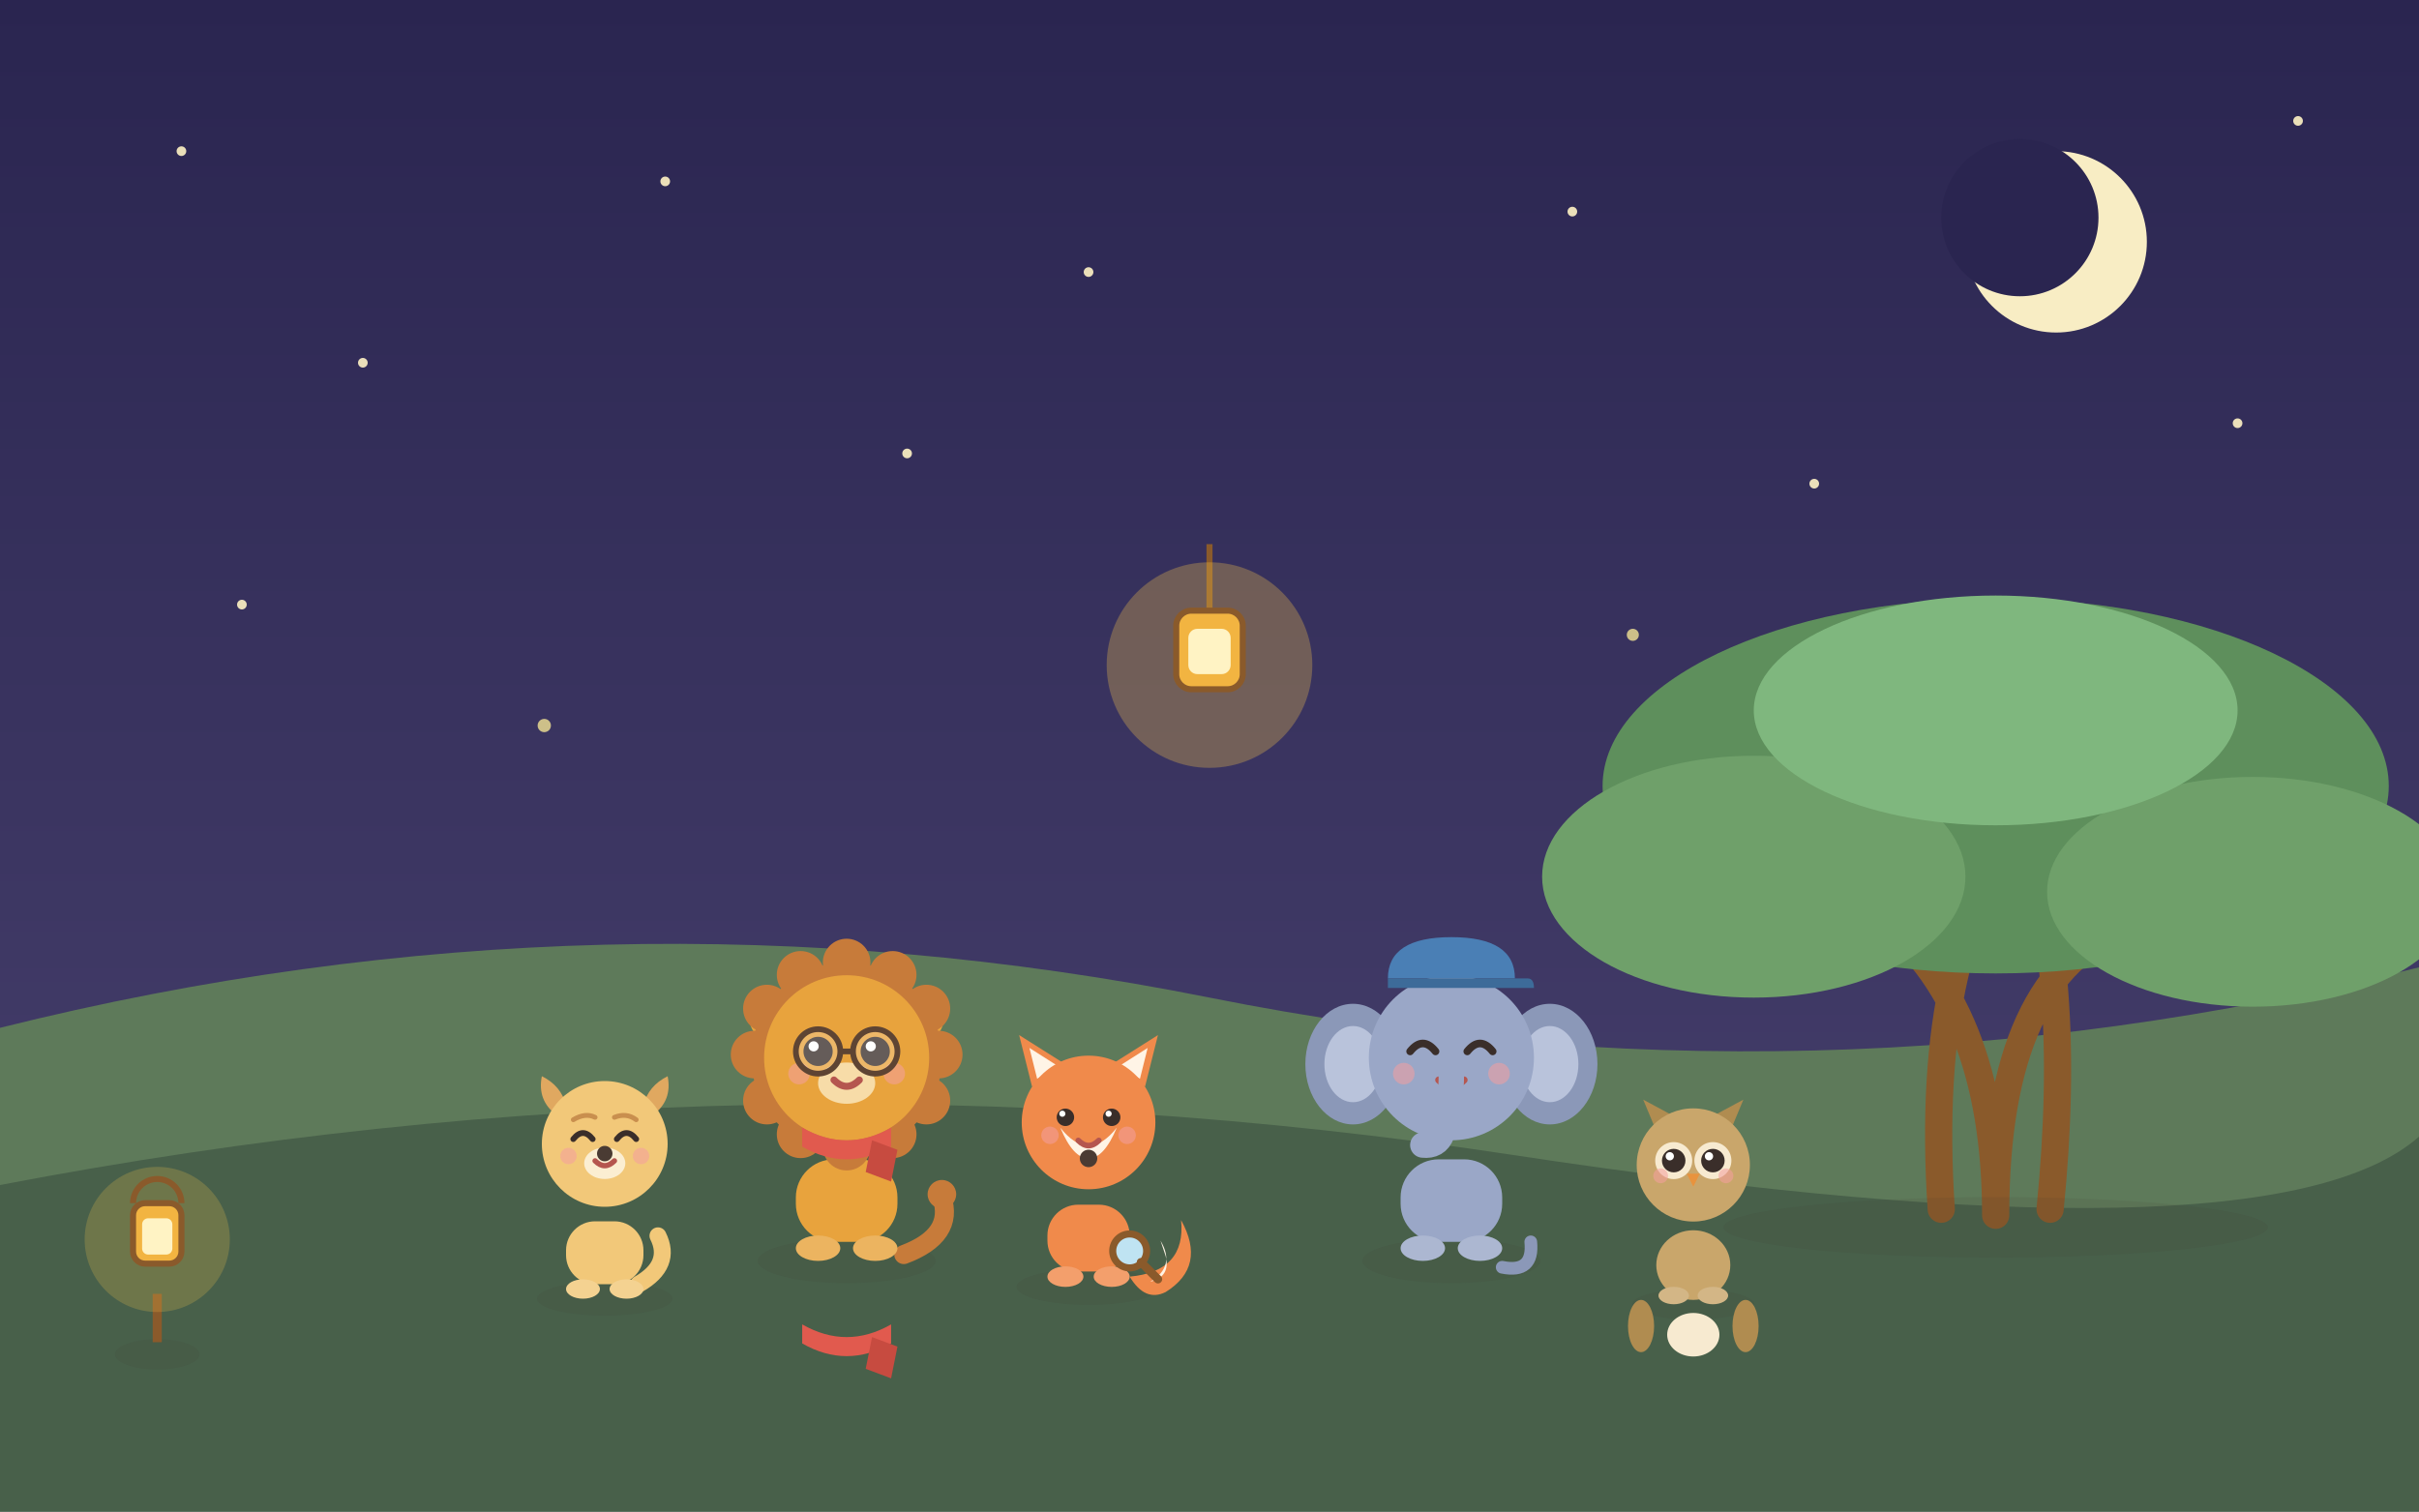
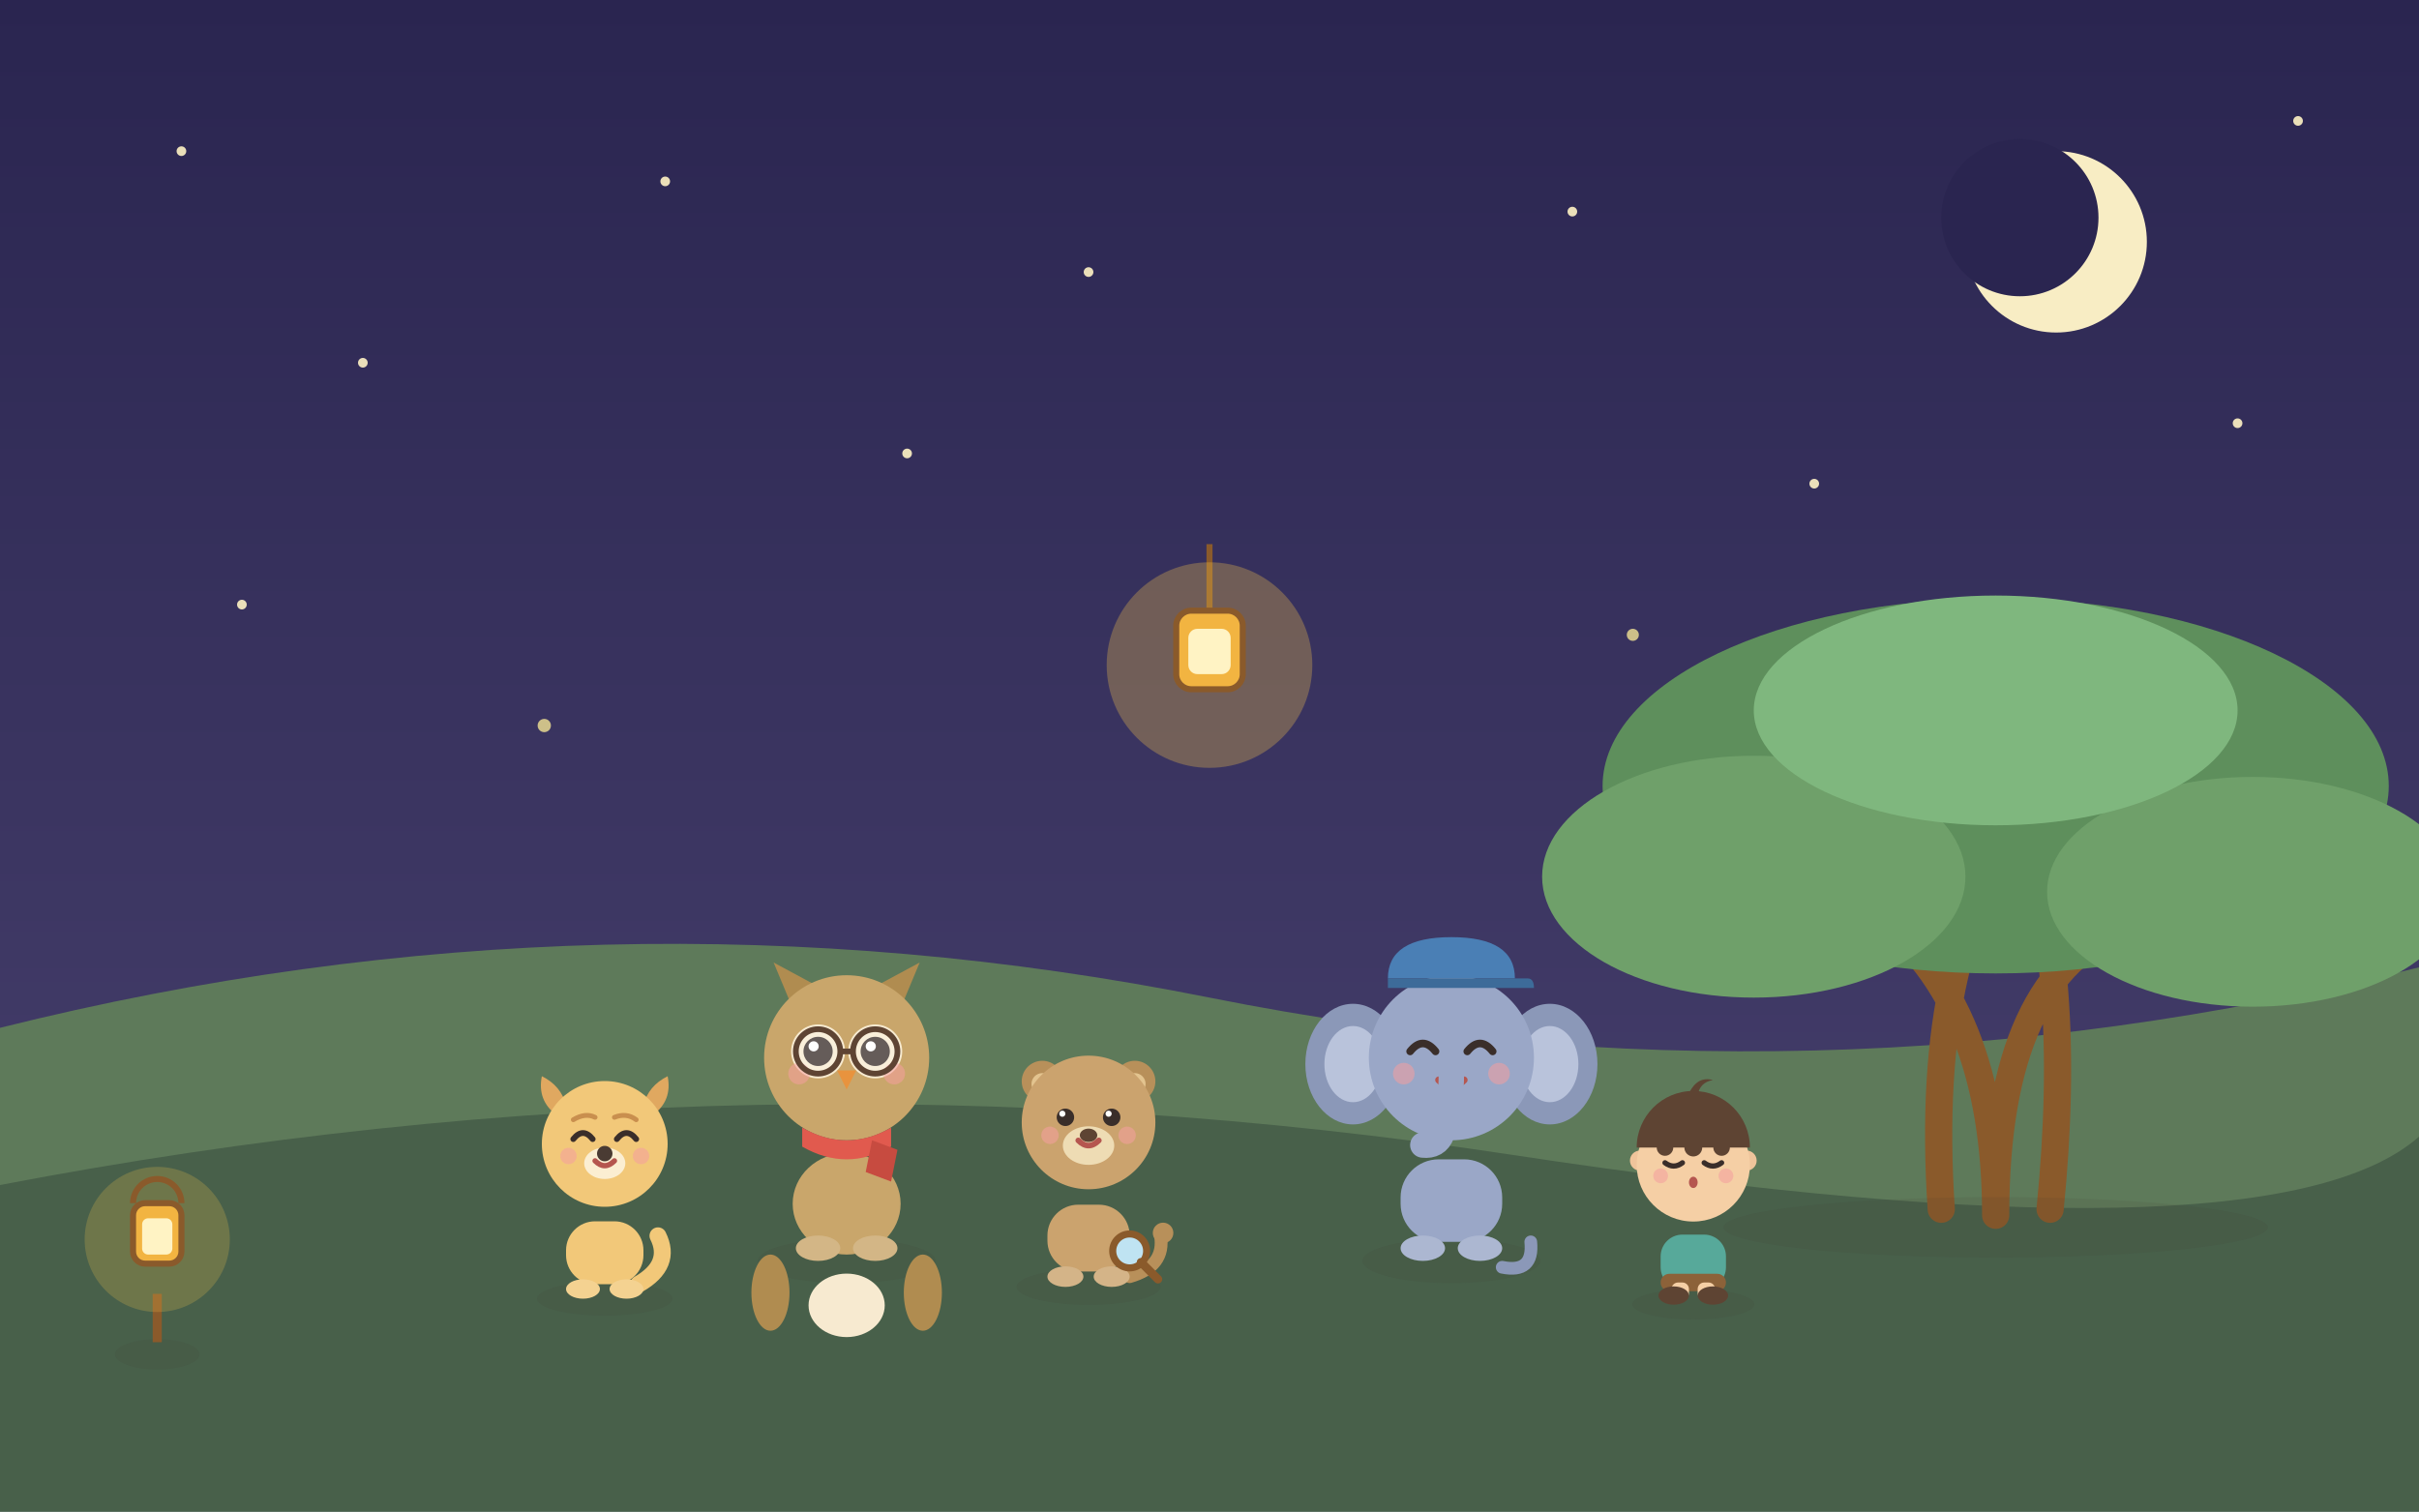
<svg xmlns="http://www.w3.org/2000/svg" viewBox="0 0 800 500">
  <defs>
    <linearGradient id="sky" x1="0" y1="0" x2="0" y2="1">
      <stop offset="0" stop-color="#2A2550" />
      <stop offset="1" stop-color="#4A4370" />
    </linearGradient>
  </defs>
  <rect x="0" y="0" width="800" height="500" rx="0" fill="url(#sky)" />
  <circle cx="680" cy="80" r="30" fill="#F8EDC4" />
  <circle cx="668" cy="72" r="26" fill="#2A2550" />
  <circle cx="60" cy="50" r="1.6" fill="#FFF3C4" opacity="0.9" />
  <circle cx="120" cy="120" r="1.6" fill="#FFF3C4" opacity="0.9" />
  <circle cx="220" cy="60" r="1.6" fill="#FFF3C4" opacity="0.9" />
  <circle cx="300" cy="150" r="1.6" fill="#FFF3C4" opacity="0.9" />
  <circle cx="520" cy="70" r="1.6" fill="#FFF3C4" opacity="0.9" />
  <circle cx="600" cy="160" r="1.6" fill="#FFF3C4" opacity="0.9" />
  <circle cx="740" cy="140" r="1.6" fill="#FFF3C4" opacity="0.9" />
  <circle cx="80" cy="200" r="1.6" fill="#FFF3C4" opacity="0.9" />
  <circle cx="760" cy="40" r="1.6" fill="#FFF3C4" opacity="0.9" />
  <circle cx="360" cy="90" r="1.6" fill="#FFF3C4" opacity="0.9" />
  <circle cx="180" cy="240" r="2.2" fill="#F2E394" opacity="0.8" />
  <circle cx="540" cy="210" r="2" fill="#F2E394" opacity="0.8" />
  <path d="M0,340 Q200,290 400,330 T800,320 L800,500 L0,500 Z" fill="#5E7A5A" />
  <path d="M0,392 Q250,344 500,382 T800,376 L800,500 L0,500 Z" fill="#48604A" />
  <g transform="translate(660,400) scale(1,1)">
    <path d="M-18,0 q-6,-90 30,-130 M18,0 q8,-80 -10,-128 M0,2 q0,-70 -40,-100 M0,2 q0,-80 44,-96" stroke="#8a5a2b" stroke-width="9" stroke-linecap="round" fill="none" />
    <ellipse cx="0" cy="-140" rx="130" ry="62" fill="#5E8F5C" />
    <ellipse cx="-80" cy="-110" rx="70" ry="40" fill="#6FA06A" />
    <ellipse cx="85" cy="-105" rx="68" ry="38" fill="#6FA06A" />
    <ellipse cx="0" cy="-165" rx="80" ry="38" fill="#7FB77E" />
    <ellipse cx="0" cy="6" rx="90" ry="10" fill="#3A2E2A" opacity="0.10" />
  </g>
  <g transform="translate(400,180) scale(1,1)">
    <path d="M0,0 v22" fill="none" stroke="#8a5a2b" stroke-width="2" />
    <circle cx="0" cy="40" r="34" fill="#F8C64B" opacity="0.30" />
    <rect x="-11" y="22" width="22" height="26" rx="5" fill="#F2B441" stroke="#8a5a2b" stroke-width="2" />
    <rect x="-7" y="28" width="14" height="15" rx="3" fill="#FFF3C4" />
  </g>
  <g transform="translate(280,415) scale(1.05,1.05)">
    <ellipse cx="0" cy="2" rx="28" ry="7" fill="#3A2E2A" opacity="0.10" />
    <g transform="translate(0,0) scale(1,1)">
-       <path d="M18,0 q16,-6 12,-18" stroke="#C77B3A" stroke-width="6" stroke-linecap="round" fill="none" />
-       <circle cx="30" cy="-19" r="4.5" fill="#C77B3A" />
-       <rect x="-16" y="-30" width="32" height="26" rx="12" fill="#E8A33D" />
-       <path d="M-14,22 q14,8 28,0 l0,6 q-14,8 -28,0 z" fill="#E15A4E" />
-       <path d="M8,26 l8,3 l-2,10 l-8,-3 z" fill="#C74B40" />
-       <ellipse cx="-9" cy="-2" rx="7" ry="4" fill="#ecb460" />
-       <ellipse cx="9" cy="-2" rx="7" ry="4" fill="#ecb460" />
+       <ellipse cx="0" cy="-16" rx="17" ry="16" fill="#C9A66B" />
+       <ellipse cx="0" cy="16" rx="12" ry="10" fill="#F7EAD0" />
+       <ellipse cx="-24" cy="12" rx="6" ry="12" fill="#B08C50" />
+       <ellipse cx="24" cy="12" rx="6" ry="12" fill="#B08C50" />
+       <ellipse cx="-9" cy="-2" rx="7" ry="4" fill="#d3b686" />
+       <ellipse cx="9" cy="-2" rx="7" ry="4" fill="#d3b686" />
    </g>
    <g transform="translate(0,-62) scale(1,1)">
-       <circle cx="-24" cy="-12" r="6.5" fill="#E8A33D" />
-       <circle cx="24" cy="-12" r="6.5" fill="#E8A33D" />
-       <path d="M0,-30 a30,30 0 1 0 0.01,0 z" fill="#C77B3A" />
-       <circle cx="29" cy="-1" r="7.5" fill="#C77B3A" />
-       <circle cx="25.115" cy="13.5" r="7.5" fill="#C77B3A" />
-       <circle cx="14.5" cy="24.115" r="7.5" fill="#C77B3A" />
-       <circle cx="1.7757378587636622e-15" cy="28" r="7.5" fill="#C77B3A" />
-       <circle cx="-14.5" cy="24.115" r="7.5" fill="#C77B3A" />
-       <circle cx="-25.115" cy="13.5" r="7.5" fill="#C77B3A" />
-       <circle cx="-29" cy="-1" r="7.5" fill="#C77B3A" />
-       <circle cx="-25.115" cy="-15.5" r="7.5" fill="#C77B3A" />
-       <circle cx="-14.5" cy="-26.115" r="7.5" fill="#C77B3A" />
-       <circle cx="-5.327213576290986e-15" cy="-30" r="7.5" fill="#C77B3A" />
-       <circle cx="14.5" cy="-26.115" r="7.5" fill="#C77B3A" />
-       <circle cx="25.115" cy="-15.5" r="7.5" fill="#C77B3A" />
-       <circle cx="0" cy="0" r="26" fill="#E8A33D" />
-       <ellipse cx="0" cy="8" rx="9" ry="6.5" fill="#F7DCA8" />
+       <path d="M-18,-18 L-23,-30 L-10,-23 Z" fill="#B08C50" />
+       <path d="M18,-18 L23,-30 L10,-23 Z" fill="#B08C50" />
+       <circle cx="0" cy="0" r="26" fill="#C9A66B" />
+       <circle cx="-9" cy="-2" r="8.5" fill="#F7EAD0" />
+       <circle cx="9" cy="-2" r="8.5" fill="#F7EAD0" />
      <circle cx="-9" cy="-2" r="4.6" fill="#3A2E2A" />
      <circle cx="9" cy="-2" r="4.6" fill="#3A2E2A" />
      <circle cx="-10.4" cy="-3.6" r="1.6" fill="#fff" />
      <circle cx="7.6" cy="-3.6" r="1.6" fill="#fff" />
      <circle cx="-15" cy="5" r="3.4" fill="#F49E9E" opacity="0.55" />
      <circle cx="15" cy="5" r="3.4" fill="#F49E9E" opacity="0.55" />
-       <path d="M-4,7 q4,4 8,0" stroke="#B5564F" stroke-width="2.2" stroke-linecap="round" fill="none" />
+       <path d="M-3,4 L3,4 L0,10 Z" fill="#E8933E" />
      <g transform="translate(0,-2) scale(1,1)">
        <circle cx="-9" cy="0" r="7" fill="#FFFFFF" fill-opacity="0.22" stroke="#5E4433" stroke-width="1.8" />
        <circle cx="9" cy="0" r="7" fill="#FFFFFF" fill-opacity="0.22" stroke="#5E4433" stroke-width="1.8" />
        <path d="M-2,0 h4" fill="none" stroke="#5E4433" stroke-width="1.8" />
      </g>
      <path d="M-14,22 q14,8 28,0 l0,6 q-14,8 -28,0 z" fill="#E15A4E" />
      <path d="M8,26 l8,3 l-2,10 l-8,-3 z" fill="#C74B40" />
    </g>
  </g>
  <g transform="translate(480,415) scale(1.05,1.05)">
    <ellipse cx="0" cy="2" rx="28" ry="7" fill="#3A2E2A" opacity="0.10" />
    <g transform="translate(0,0) scale(1,1)">
      <path d="M16,4 q10,2 9,-8" stroke="#8B98B8" stroke-width="4" stroke-linecap="round" fill="none" />
      <rect x="-16" y="-30" width="32" height="26" rx="12" fill="#9AA7C7" />
      <ellipse cx="-9" cy="-2" rx="7" ry="4" fill="#acb7d1" />
      <ellipse cx="9" cy="-2" rx="7" ry="4" fill="#acb7d1" />
    </g>
    <g transform="translate(0,-62) scale(1,1)">
      <ellipse cx="-31" cy="2" rx="15" ry="19" fill="#8B98B8" />
      <ellipse cx="31" cy="2" rx="15" ry="19" fill="#8B98B8" />
      <ellipse cx="-31" cy="2" rx="9" ry="12" fill="#B9C3DB" />
      <ellipse cx="31" cy="2" rx="9" ry="12" fill="#B9C3DB" />
      <circle cx="0" cy="0" r="26" fill="#9AA7C7" />
      <path d="M-13,-2 q4,-5 8,0 M5,-2 q4,-5 8,0" stroke="#3A2E2A" stroke-width="2.4" stroke-linecap="round" fill="none" />
      <circle cx="-15" cy="5" r="3.4" fill="#F49E9E" opacity="0.55" />
      <circle cx="15" cy="5" r="3.4" fill="#F49E9E" opacity="0.55" />
      <path d="M-4,7 q4,4 8,0" stroke="#B5564F" stroke-width="2.2" stroke-linecap="round" fill="none" />
      <path d="M0,4 q0,14 -3,20 q-1.5,4 -6,3.5" stroke="#9AA7C7" stroke-width="8" stroke-linecap="round" fill="none" />
      <g transform="translate(0,-5) scale(1,1)">
        <path d="M-20,-20 q0,-13 20,-13 q20,0 20,13 z" fill="#4A7FB5" />
        <path d="M-20,-20 h44 q2,0 2,3 h-46 z" fill="#3D6B99" />
      </g>
    </g>
  </g>
  <g transform="translate(360,424) scale(0.85,0.85)">
    <ellipse cx="0" cy="2" rx="28" ry="7" fill="#3A2E2A" opacity="0.10" />
    <g transform="translate(0,0) scale(1,1)">
-       <path d="M16,-2 q22,-2 20,-22 q10,18 -6,28 q-8,4 -14,-6" fill="#F08A4B" />
-       <path d="M28,-16 q6,10 -4,16 q8,-2 6,-10 z" fill="#FFF4E6" />
-       <rect x="-16" y="-30" width="32" height="26" rx="12" fill="#F08A4B" />
-       <ellipse cx="-9" cy="-2" rx="7" ry="4" fill="#f39f6c" />
-       <ellipse cx="9" cy="-2" rx="7" ry="4" fill="#f39f6c" />
+       <path d="M16,-2 q14,-4 12,-16" stroke="#B8905A" stroke-width="5" stroke-linecap="round" fill="none" />
+       <circle cx="29" cy="-19" r="4" fill="#B8905A" />
+       <rect x="-16" y="-30" width="32" height="26" rx="12" fill="#CBA36E" />
+       <ellipse cx="-9" cy="-2" rx="7" ry="4" fill="#d4b488" />
+       <ellipse cx="9" cy="-2" rx="7" ry="4" fill="#d4b488" />
    </g>
    <g transform="translate(0,-62) scale(1,1)">
-       <path d="M-22,-14 L-27,-34 L-8,-22 Z" fill="#F08A4B" />
-       <path d="M22,-14 L27,-34 L8,-22 Z" fill="#F08A4B" />
-       <path d="M-20,-17 L-23,-29 L-12,-22 Z" fill="#FFF4E6" />
-       <path d="M20,-17 L23,-29 L12,-22 Z" fill="#FFF4E6" />
-       <circle cx="0" cy="0" r="26" fill="#F08A4B" />
-       <path d="M-11,2 Q0,16 11,2 Q6,14 0,14 Q-6,14 -11,2 Z" fill="#FFF4E6" />
-       <circle cx="0" cy="14" r="3.4" fill="#4A3B33" />
+       <circle cx="-18" cy="-16" r="8" fill="#B8905A" />
+       <circle cx="18" cy="-16" r="8" fill="#B8905A" />
+       <circle cx="-18" cy="-15" r="4.2" fill="#E3C48F" />
+       <circle cx="18" cy="-15" r="4.2" fill="#E3C48F" />
+       <circle cx="0" cy="0" r="26" fill="#CBA36E" />
+       <ellipse cx="0" cy="9" rx="10" ry="7.5" fill="#EEDCB4" />
+       <ellipse cx="0" cy="5" rx="3.4" ry="2.6" fill="#5E4433" />
      <circle cx="-9" cy="-2" r="3.4" fill="#3A2E2A" />
      <circle cx="9" cy="-2" r="3.4" fill="#3A2E2A" />
      <circle cx="-10.2" cy="-3.4" r="1.2" fill="#fff" />
      <circle cx="7.8" cy="-3.4" r="1.2" fill="#fff" />
      <circle cx="-15" cy="5" r="3.4" fill="#F49E9E" opacity="0.55" />
      <circle cx="15" cy="5" r="3.4" fill="#F49E9E" opacity="0.55" />
      <path d="M-4,7 q4,4 8,0" stroke="#B5564F" stroke-width="2.2" stroke-linecap="round" fill="none" />
    </g>
    <g transform="translate(16,-12) scale(1.1,1.1)">
      <circle cx="0" cy="0" r="6" fill="#BFE3F2" stroke="#8a5a2b" stroke-width="2.5" />
      <path d="M4,4 L10,10" fill="none" stroke="#8a5a2b" stroke-width="3" stroke-linecap="round" />
    </g>
  </g>
  <g transform="translate(560,430) scale(0.72,0.72)">
    <ellipse cx="0" cy="2" rx="28" ry="7" fill="#3A2E2A" opacity="0.10" />
    <g transform="translate(0,0) scale(1,1)">
-       <ellipse cx="0" cy="-16" rx="17" ry="16" fill="#C9A66B" />
-       <ellipse cx="0" cy="16" rx="12" ry="10" fill="#F7EAD0" />
-       <ellipse cx="-24" cy="12" rx="6" ry="12" fill="#B08C50" />
-       <ellipse cx="24" cy="12" rx="6" ry="12" fill="#B08C50" />
-       <ellipse cx="-9" cy="-2" rx="7" ry="4" fill="#d3b686" />
-       <ellipse cx="9" cy="-2" rx="7" ry="4" fill="#d3b686" />
+       <rect x="-15" y="-30" width="30" height="25" rx="10" fill="#57A99A" />
+       <rect x="-15" y="-12" width="30" height="8" rx="4" fill="#8C6239" />
+       <rect x="-10" y="-8" width="8" height="8" rx="3" fill="#F5CFA5" />
+       <rect x="2" y="-8" width="8" height="8" rx="3" fill="#F5CFA5" />
+       <ellipse cx="-9" cy="-2" rx="7" ry="4.2" fill="#5E4433" />
+       <ellipse cx="9" cy="-2" rx="7" ry="4.2" fill="#5E4433" />
    </g>
    <g transform="translate(0,-62) scale(1,1)">
-       <path d="M-18,-18 L-23,-30 L-10,-23 Z" fill="#B08C50" />
-       <path d="M18,-18 L23,-30 L10,-23 Z" fill="#B08C50" />
-       <circle cx="0" cy="0" r="26" fill="#C9A66B" />
-       <circle cx="-9" cy="-2" r="8.5" fill="#F7EAD0" />
-       <circle cx="9" cy="-2" r="8.5" fill="#F7EAD0" />
-       <circle cx="-9" cy="-2" r="5.4" fill="#3A2E2A" />
-       <circle cx="9" cy="-2" r="5.4" fill="#3A2E2A" />
-       <circle cx="-10.8" cy="-4" r="1.9" fill="#fff" />
-       <circle cx="7.2" cy="-4" r="1.9" fill="#fff" />
+       <circle cx="-24.5" cy="-2" r="4.6" fill="#EFC49B" />
+       <circle cx="24.5" cy="-2" r="4.6" fill="#EFC49B" />
+       <circle cx="0" cy="0" r="26" fill="#F5CFA5" />
+       <path d="M-13,-1 q4,3 8,0 M5,-1 q4,3 8,0" stroke="#3A2E2A" stroke-width="2.4" stroke-linecap="round" fill="none" />
      <circle cx="-15" cy="5" r="3.4" fill="#F49E9E" opacity="0.55" />
      <circle cx="15" cy="5" r="3.4" fill="#F49E9E" opacity="0.55" />
-       <path d="M-3,4 L3,4 L0,10 Z" fill="#E8933E" />
+       <ellipse cx="0" cy="8" rx="2" ry="2.6" fill="#B5564F" />
+       <path d="M-26,-8 a26,26 0 0 1 52,0 z" fill="#5E4433" />
+       <circle cx="-13" cy="-8" r="3.8" fill="#5E4433" />
+       <circle cx="0" cy="-8" r="4.1" fill="#5E4433" />
+       <circle cx="13" cy="-8" r="3.8" fill="#5E4433" />
+       <path d="M-2,-33 q4,-8 11,-6 q-6,1 -7,7 z" fill="#5E4433" />
    </g>
  </g>
  <g transform="translate(200,428) scale(0.8,0.8)">
    <ellipse cx="0" cy="2" rx="28" ry="7" fill="#3A2E2A" opacity="0.10" />
    <g transform="translate(0,0) scale(1,1)">
      <path d="M14,-4 q14,-8 8,-20" stroke="#F2C879" stroke-width="7" stroke-linecap="round" fill="none" />
      <rect x="-16" y="-30" width="32" height="26" rx="12" fill="#F2C879" />
      <ellipse cx="-9" cy="-2" rx="7" ry="4" fill="#f4d291" />
      <ellipse cx="9" cy="-2" rx="7" ry="4" fill="#f4d291" />
    </g>
    <g transform="translate(0,-62) scale(1,1)">
      <path d="M-20,-12 q-8,-6 -6,-16 q8,4 10,12 z" fill="#E0A860" />
      <path d="M20,-12 q8,-6 6,-16 q-8,4 -10,12 z" fill="#E0A860" />
      <circle cx="0" cy="0" r="26" fill="#F2C879" />
      <ellipse cx="0" cy="8" rx="8.5" ry="6.5" fill="#FBEED2" />
      <circle cx="0" cy="4" r="3.2" fill="#4A3B33" />
      <path d="M-13,-2 q4,-5 8,0 M5,-2 q4,-5 8,0" stroke="#3A2E2A" stroke-width="2.4" stroke-linecap="round" fill="none" />
      <circle cx="-15" cy="5" r="3.4" fill="#F49E9E" opacity="0.55" />
      <circle cx="15" cy="5" r="3.4" fill="#F49E9E" opacity="0.55" />
      <path d="M-4,7 q4,4 8,0" stroke="#B5564F" stroke-width="2.2" stroke-linecap="round" fill="none" />
      <path d="M-13,-10 q5,-3 9,-1 M4,-11 q5,-2 9,1" stroke="#C98F4E" stroke-width="2" stroke-linecap="round" fill="none" />
    </g>
  </g>
  <g transform="translate(52,446) scale(1,1)">
    <ellipse cx="0" cy="2" rx="14" ry="5" fill="#3A2E2A" opacity="0.10" />
    <path d="M0,-2 v-16" fill="none" stroke="#8a5a2b" stroke-width="3" />
    <circle cx="0" cy="-36" r="24" fill="#F8C64B" opacity="0.22" />
    <path d="M-8,-48 a8,8 0 0 1 16,0" stroke="#8a5a2b" stroke-width="2" fill="none" />
    <rect x="-8" y="-48" width="16" height="20" rx="4" fill="#F2B441" stroke="#8a5a2b" stroke-width="2" />
    <rect x="-5" y="-43" width="10" height="12" rx="2" fill="#FFF3C4" />
  </g>
</svg>
